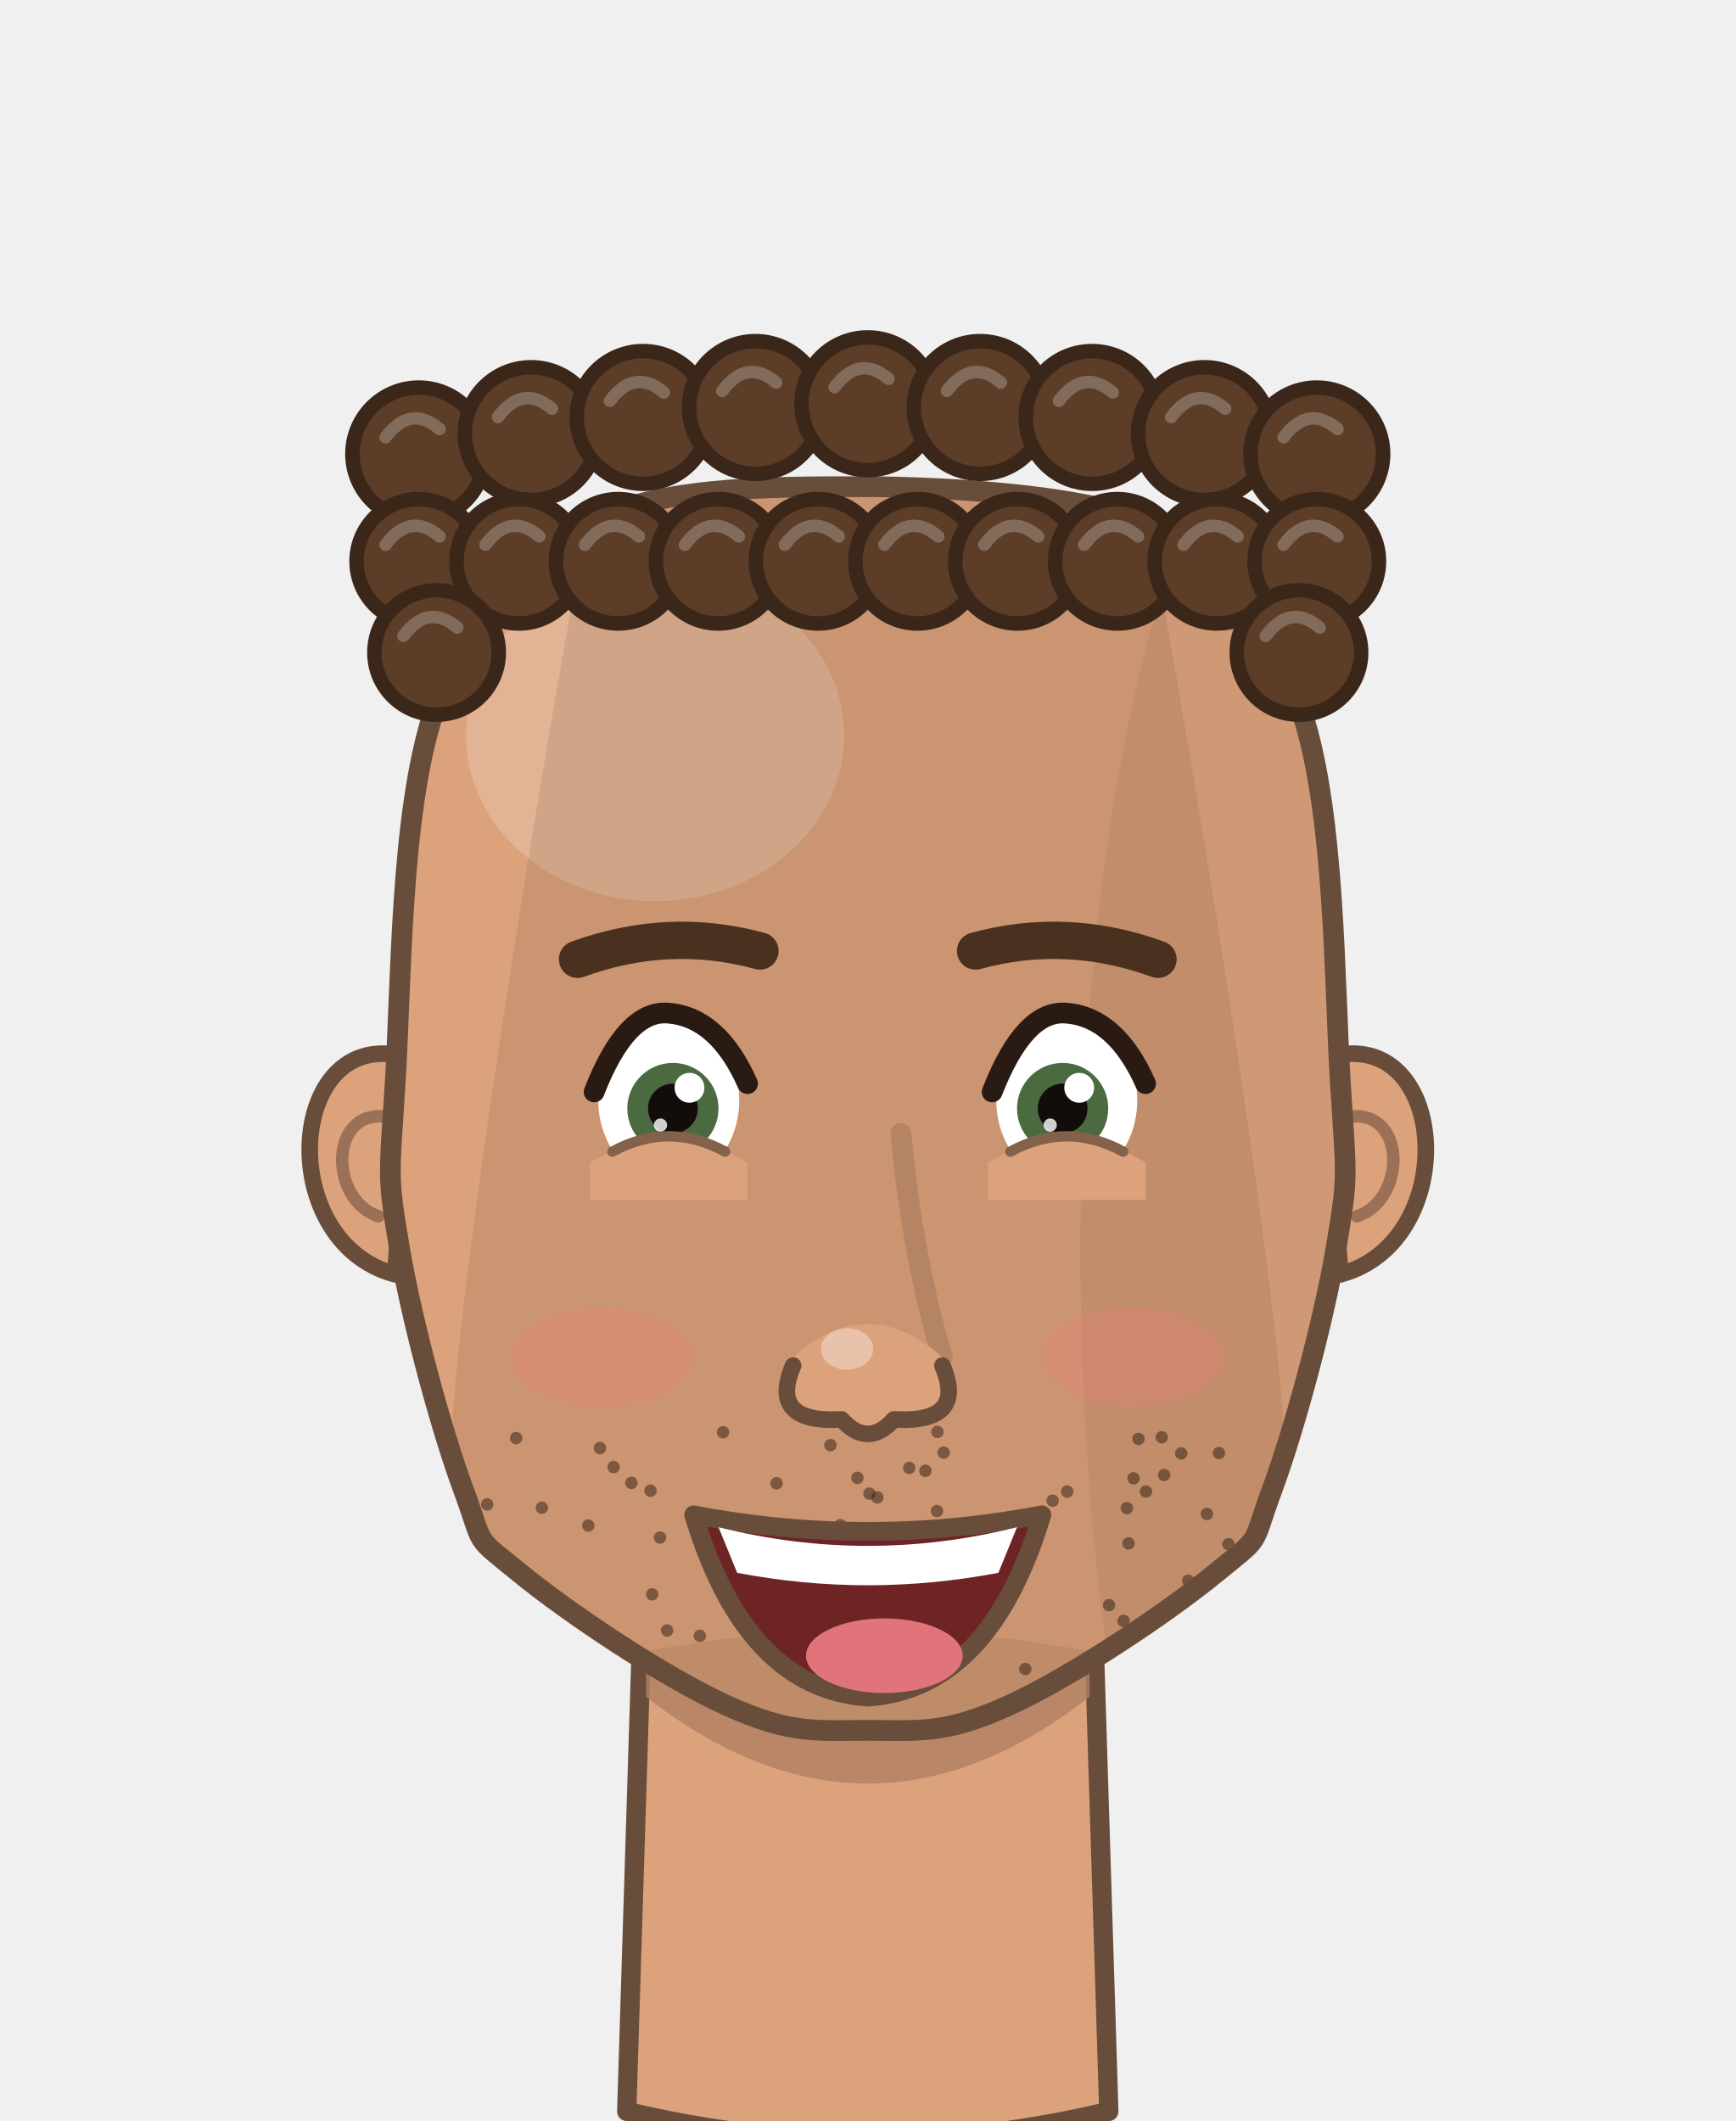
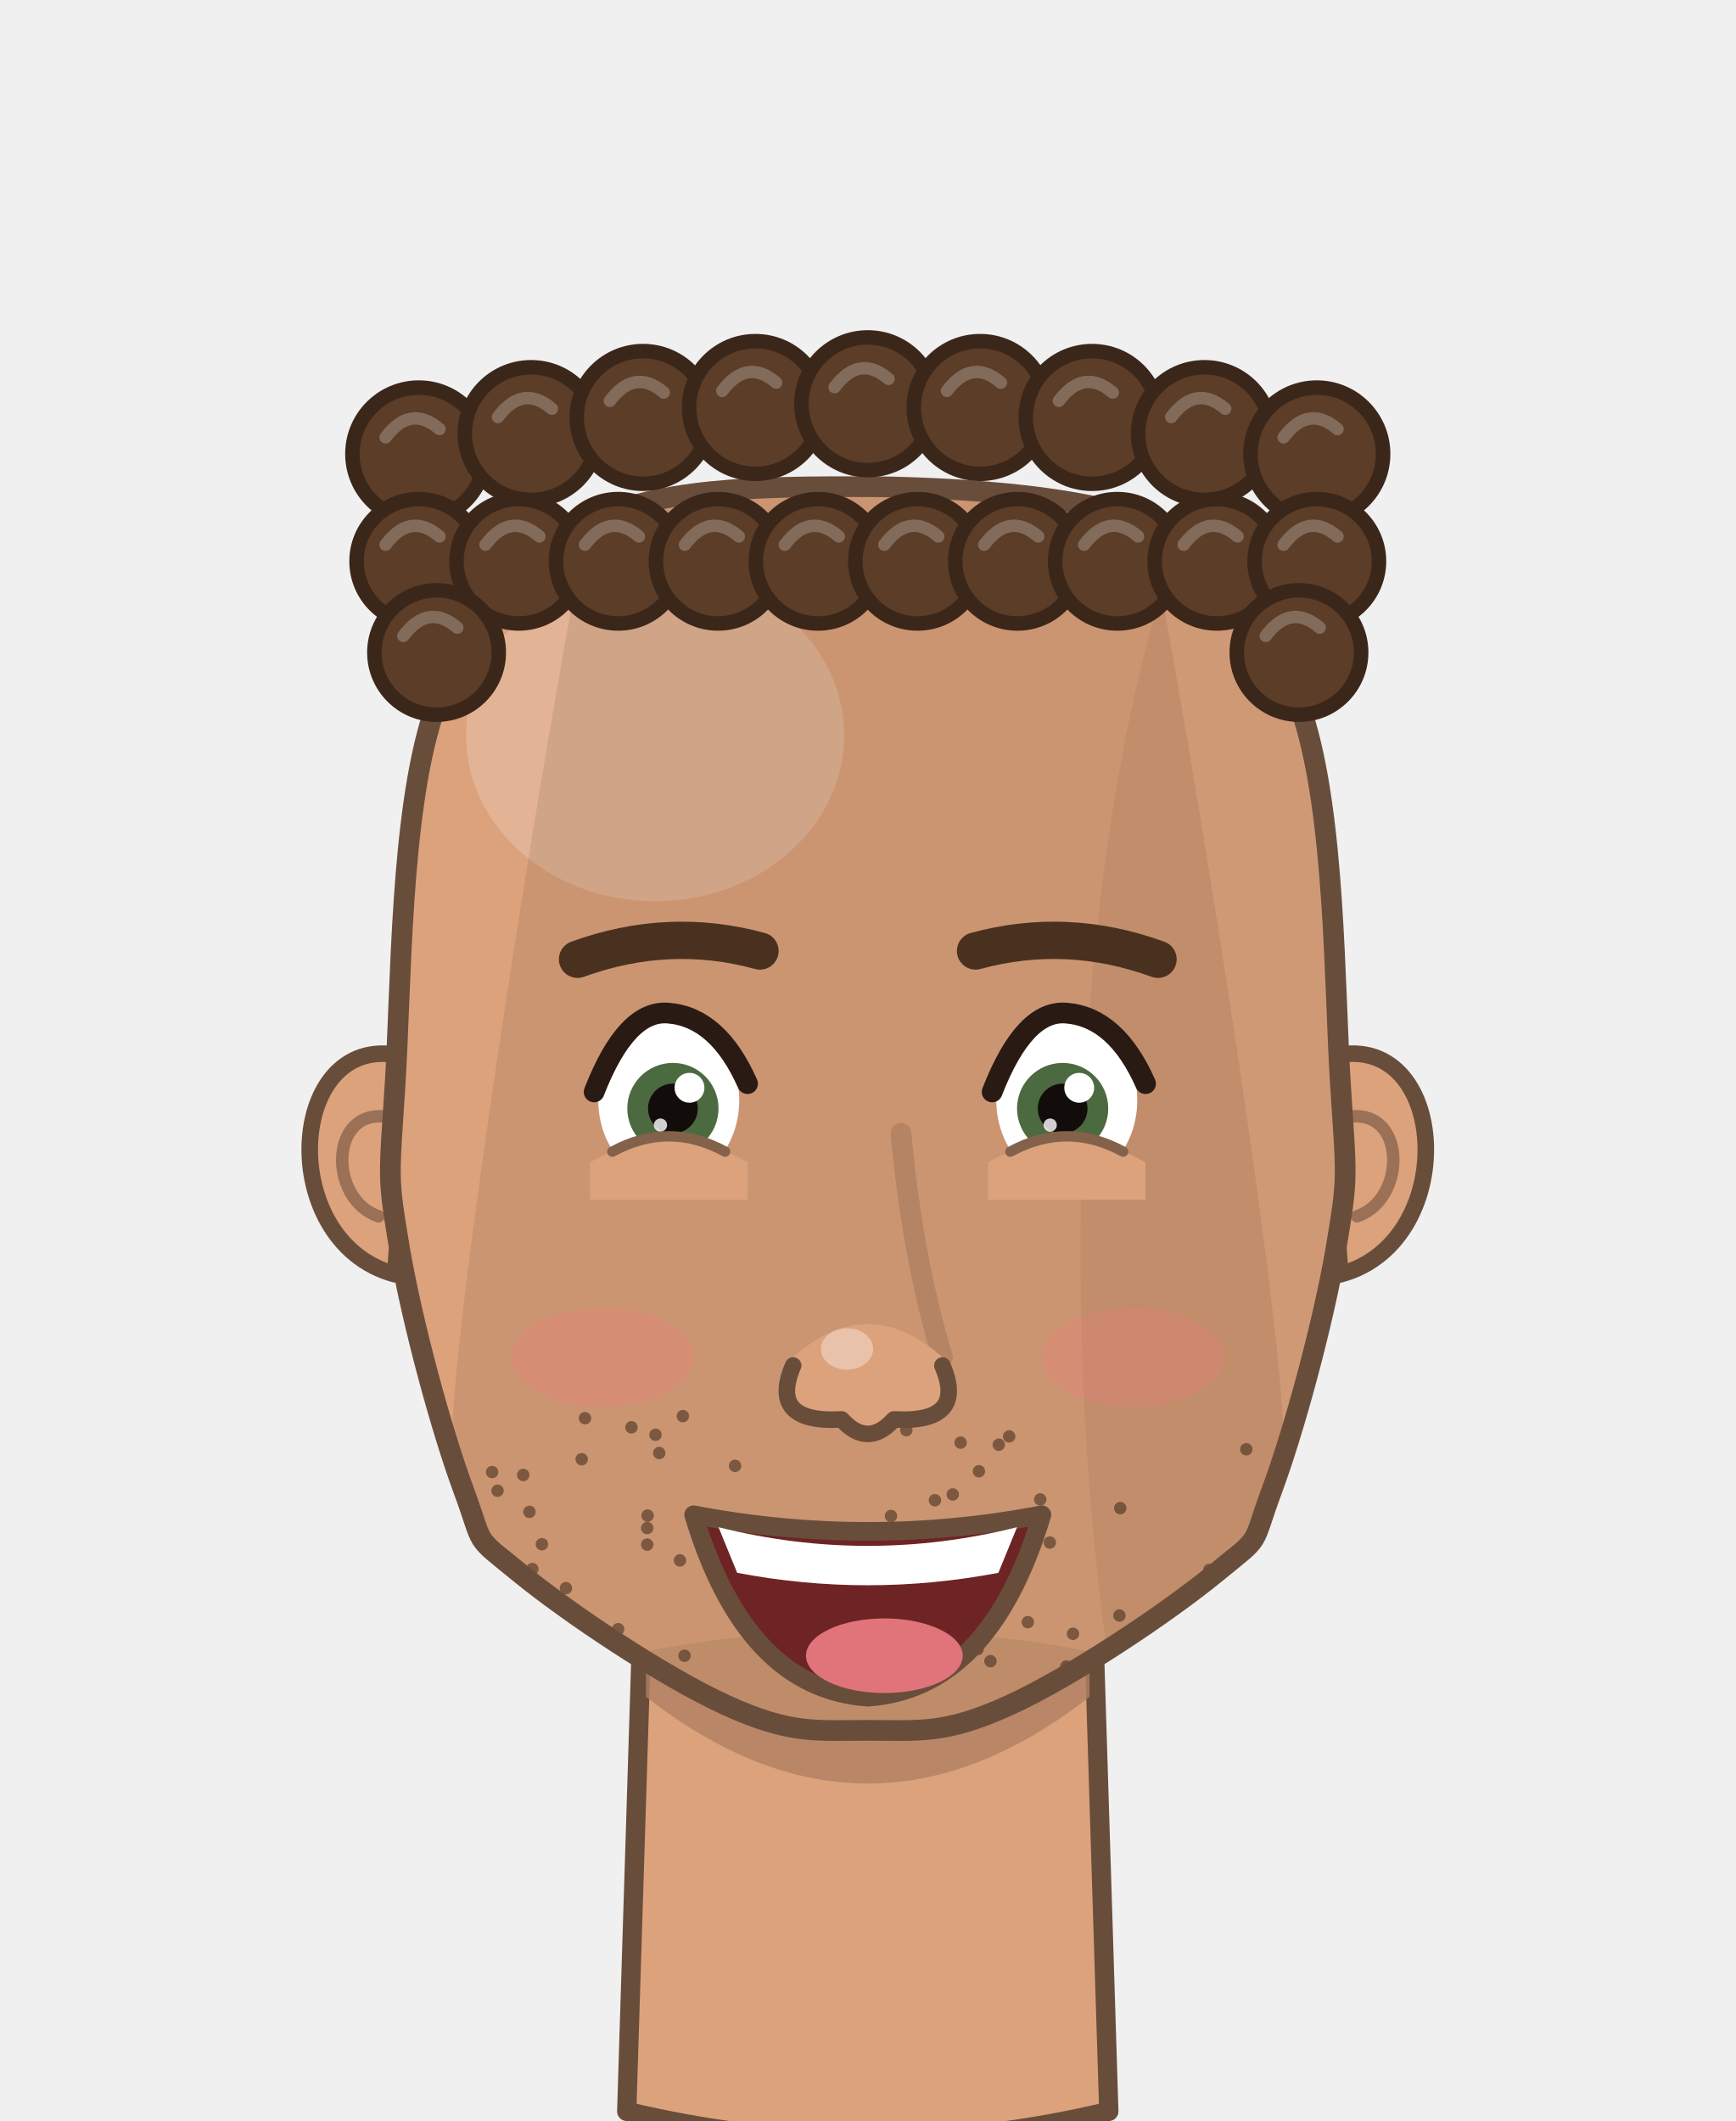
<svg xmlns="http://www.w3.org/2000/svg" viewBox="20 20 360 440" width="360" height="440">
  <path d="M 154.0,330 L 150.0,458 Q 200.0,470 250.0,458 L 246.0,330 Z" fill="#dca27c" stroke="#694d3b" stroke-width="4" stroke-linecap="round" stroke-linejoin="round" />
  <path d="M 154.0,372 Q 200.0,408 246.0,372 L 246.0,340 L 154.0,340 Z" fill="#b08163" opacity="0.8" />
  <g transform="translate(0 26) translate(200 236) scale(0.86) translate(-200 -236)">
-     <path d="M 90.0,210 C 60.0,200 56.0,254 86.0,262 Z" fill="#dca27c" stroke="#694d3b" stroke-width="4" stroke-linecap="round" stroke-linejoin="round" />
+     <path d="M 90.0,210.0 C 60.0,200.0 56.0,254.0 86.0,262.0 Z" fill="#dca27c" stroke="#694d3b" stroke-width="4" stroke-linecap="round" stroke-linejoin="round" />
    <path d="M 84.0,224 C 70.0,222 70.0,244 82.0,248" fill="none" stroke="#9a7156" stroke-width="3" stroke-linecap="round" stroke-linejoin="round" />
-     <path d="M 310.0,210 C 340.0,200 344.0,254 314.0,262 Z" fill="#dca27c" stroke="#694d3b" stroke-width="4" stroke-linecap="round" stroke-linejoin="round" />
+     <path d="M 310.0,210.0 C 340.0,200.0 344.0,254.0 314.0,262.0 Z" fill="#dca27c" stroke="#694d3b" stroke-width="4" stroke-linecap="round" stroke-linejoin="round" />
    <path d="M 316.0,224 C 330.0,222 330.0,244 318.0,248" fill="none" stroke="#9a7156" stroke-width="3" stroke-linecap="round" stroke-linejoin="round" />
    <clipPath id="f-victor">
      <path d="M 200.0,72.0 C 200.0,72.0 251.5,71.9 270.7,82.0 C 289.9,92.1 296.9,102.4 304.9,127.0 C 312.8,151.6 312.5,192.3 314.0,216.0 C 315.5,239.7 315.9,238.0 312.9,256.0 C 309.8,274.0 302.8,299.7 297.5,314.0 C 292.2,328.3 295.6,324.5 284.0,334.0 C 272.4,343.5 249.4,359.0 234.0,366.0 C 218.6,373.0 212.5,372.0 200.0,372.0 C 187.5,372.0 181.4,373.0 166.0,366.0 C 150.6,359.0 127.6,343.5 116.0,334.0 C 104.4,324.5 107.8,328.3 102.5,314.0 C 97.2,299.7 90.2,274.0 87.1,256.0 C 84.1,238.0 84.5,239.7 86.0,216.0 C 87.5,192.3 87.2,151.6 95.1,127.0 C 103.1,102.4 110.1,92.1 129.3,82.0 C 148.5,71.9 174.1,72.0 200.0,72.0 Z" />
    </clipPath>
    <path d="M 200.0,72.0 C 200.0,72.0 251.5,71.9 270.7,82.0 C 289.9,92.1 296.9,102.4 304.9,127.0 C 312.8,151.6 312.5,192.3 314.0,216.0 C 315.5,239.7 315.9,238.0 312.9,256.0 C 309.8,274.0 302.8,299.7 297.5,314.0 C 292.2,328.3 295.6,324.5 284.0,334.0 C 272.4,343.5 249.4,359.0 234.0,366.0 C 218.6,373.0 212.5,372.0 200.0,372.0 C 187.5,372.0 181.4,373.0 166.0,366.0 C 150.6,359.0 127.6,343.5 116.0,334.0 C 104.4,324.5 107.8,328.3 102.5,314.0 C 97.2,299.7 90.2,274.0 87.1,256.0 C 84.1,238.0 84.5,239.7 86.0,216.0 C 87.5,192.3 87.2,151.6 95.1,127.0 C 103.1,102.4 110.1,92.1 129.3,82.0 C 148.5,71.9 174.1,72.0 200.0,72.0 Z" fill="#dca27c" />
    <g clip-path="url(#f-victor)">
      <ellipse cx="308.3" cy="256" rx="57.0" ry="210.0" fill="#bd8b6a" opacity="0.38" />
      <ellipse cx="200.0" cy="382" rx="102.6" ry="34" fill="#bd8b6a" opacity="0.45" />
      <ellipse cx="148.7" cy="132" rx="45.6" ry="40" fill="#ffffff" opacity="0.18" />
      <path d="M 200.0,-26.0 C 200.0,-26.0 226.0,-79.0 244.0,-24.0 C 262.0,31.0 290.7,208.7 298.0,274.0 C 305.4,339.3 294.6,314.8 284.0,332.0 C 273.4,349.2 255.4,360.3 240.0,368.0 C 224.6,375.7 214.7,374.0 200.0,374.0 C 185.3,374.0 175.4,375.7 160.0,368.0 C 144.6,360.3 126.6,349.2 116.0,332.0 C 105.4,314.8 94.6,339.3 102.0,274.0 C 109.3,208.7 138.0,31.0 156.0,-24.0 C 174.0,-79.0 183.9,-26.0 200.0,-26.0 Z" fill="#4a311f" opacity="0.12" />
-       <circle cx="216.8" cy="300.0" r="1.5" fill="#3b2718" opacity="0.55" />
-       <circle cx="287.0" cy="341.0" r="1.5" fill="#3b2718" opacity="0.55" />
-       <circle cx="149.9" cy="325.5" r="1.5" fill="#3b2718" opacity="0.55" />
-       <circle cx="132.6" cy="322.6" r="1.5" fill="#3b2718" opacity="0.55" />
-       <circle cx="218.3" cy="305.0" r="1.5" fill="#3b2718" opacity="0.55" />
-       <circle cx="121.4" cy="318.3" r="1.5" fill="#3b2718" opacity="0.55" />
-       <circle cx="210.6" cy="345.6" r="1.5" fill="#3b2718" opacity="0.55" />
-       <circle cx="214.1" cy="356.6" r="1.5" fill="#3b2718" opacity="0.55" />
-       <circle cx="265.3" cy="301.7" r="1.5" fill="#3b2718" opacity="0.55" />
-       <circle cx="135.4" cy="303.9" r="1.5" fill="#3b2718" opacity="0.55" />
-       <circle cx="148.0" cy="339.2" r="1.5" fill="#3b2718" opacity="0.55" />
-       <circle cx="108.2" cy="317.5" r="1.5" fill="#3b2718" opacity="0.55" />
-       <circle cx="281.8" cy="319.8" r="1.5" fill="#3b2718" opacity="0.55" />
-       <circle cx="264.1" cy="311.2" r="1.5" fill="#3b2718" opacity="0.55" />
-       <circle cx="115.2" cy="301.5" r="1.5" fill="#3b2718" opacity="0.55" />
-       <circle cx="200.4" cy="314.9" r="1.5" fill="#3b2718" opacity="0.55" />
-       <circle cx="271.5" cy="310.4" r="1.5" fill="#3b2718" opacity="0.55" />
-       <circle cx="262.5" cy="318.4" r="1.5" fill="#3b2718" opacity="0.55" />
-       <circle cx="287.0" cy="327.1" r="1.5" fill="#3b2718" opacity="0.55" />
-       <circle cx="210.0" cy="308.7" r="1.5" fill="#3b2718" opacity="0.55" />
-       <circle cx="238.0" cy="357.2" r="1.5" fill="#3b2718" opacity="0.55" />
-       <circle cx="147.6" cy="314.2" r="1.5" fill="#3b2718" opacity="0.55" />
-       <circle cx="270.9" cy="301.3" r="1.5" fill="#3b2718" opacity="0.55" />
-       <circle cx="227.3" cy="323.2" r="1.5" fill="#3b2718" opacity="0.55" />
-       <circle cx="193.4" cy="322.5" r="1.5" fill="#3b2718" opacity="0.55" />
-       <circle cx="216.7" cy="319.1" r="1.5" fill="#3b2718" opacity="0.55" />
-       <circle cx="203.2" cy="341.0" r="1.5" fill="#3b2718" opacity="0.55" />
-       <circle cx="178.0" cy="312.4" r="1.5" fill="#3b2718" opacity="0.55" />
-       <circle cx="200.5" cy="324.0" r="1.5" fill="#3b2718" opacity="0.55" />
-       <circle cx="143.0" cy="312.3" r="1.5" fill="#3b2718" opacity="0.55" />
-       <circle cx="121.6" cy="351.8" r="1.5" fill="#3b2718" opacity="0.55" />
-       <circle cx="277.3" cy="335.9" r="1.5" fill="#3b2718" opacity="0.55" />
-       <circle cx="269.7" cy="352.8" r="1.5" fill="#3b2718" opacity="0.55" />
-       <circle cx="159.5" cy="349.2" r="1.5" fill="#3b2718" opacity="0.55" />
-       <circle cx="138.7" cy="308.5" r="1.5" fill="#3b2718" opacity="0.55" />
-       <circle cx="248.1" cy="314.4" r="1.5" fill="#3b2718" opacity="0.55" />
-       <circle cx="181.3" cy="340.2" r="1.5" fill="#3b2718" opacity="0.55" />
-       <circle cx="244.6" cy="316.6" r="1.5" fill="#3b2718" opacity="0.55" />
-       <circle cx="151.6" cy="347.9" r="1.5" fill="#3b2718" opacity="0.55" />
-       <circle cx="213.9" cy="309.4" r="1.5" fill="#3b2718" opacity="0.55" />
-       <circle cx="235.5" cy="336.9" r="1.5" fill="#3b2718" opacity="0.55" />
-       <circle cx="258.2" cy="341.8" r="1.5" fill="#3b2718" opacity="0.55" />
-       <circle cx="275.6" cy="305.2" r="1.5" fill="#3b2718" opacity="0.55" />
-       <circle cx="197.5" cy="311.1" r="1.5" fill="#3b2718" opacity="0.55" />
-       <circle cx="165.1" cy="300.1" r="1.5" fill="#3b2718" opacity="0.55" />
-       <circle cx="177.4" cy="350.3" r="1.5" fill="#3b2718" opacity="0.55" />
-       <circle cx="193.5" cy="348.6" r="1.5" fill="#3b2718" opacity="0.55" />
-       <circle cx="202.3" cy="315.8" r="1.5" fill="#3b2718" opacity="0.55" />
-       <circle cx="267.1" cy="314.4" r="1.5" fill="#3b2718" opacity="0.55" />
-       <circle cx="182.2" cy="334.8" r="1.5" fill="#3b2718" opacity="0.55" />
-       <circle cx="261.7" cy="345.6" r="1.5" fill="#3b2718" opacity="0.55" />
-       <circle cx="192.1" cy="330.9" r="1.5" fill="#3b2718" opacity="0.55" />
-       <circle cx="262.9" cy="326.9" r="1.5" fill="#3b2718" opacity="0.55" />
-       <circle cx="284.7" cy="305.1" r="1.5" fill="#3b2718" opacity="0.55" />
-       <circle cx="191.0" cy="303.2" r="1.5" fill="#3b2718" opacity="0.55" />
+       <circle cx="146.9" cy="320.2" r="1.5" fill="#3b2718" opacity="0.55" />
+       <circle cx="146.8" cy="327.2" r="1.5" fill="#3b2718" opacity="0.55" />
+       <circle cx="229.6" cy="355.3" r="1.5" fill="#3b2718" opacity="0.55" />
+       <circle cx="121.4" cy="327.1" r="1.5" fill="#3b2718" opacity="0.55" />
+       <circle cx="260.9" cy="318.4" r="1.5" fill="#3b2718" opacity="0.55" />
+       <circle cx="210.4" cy="343.3" r="1.5" fill="#3b2718" opacity="0.55" />
+       <circle cx="183.7" cy="324.8" r="1.5" fill="#3b2718" opacity="0.55" />
+       <circle cx="291.3" cy="304.2" r="1.5" fill="#3b2718" opacity="0.55" />
+       <circle cx="168.0" cy="308.2" r="1.5" fill="#3b2718" opacity="0.55" />
+       <circle cx="238.6" cy="345.9" r="1.5" fill="#3b2718" opacity="0.55" />
+       <circle cx="155.4" cy="296.2" r="1.5" fill="#3b2718" opacity="0.55" />
+       <circle cx="149.7" cy="305.1" r="1.5" fill="#3b2718" opacity="0.55" />
+       <circle cx="131.0" cy="306.6" r="1.5" fill="#3b2718" opacity="0.55" />
+       <circle cx="222.4" cy="302.6" r="1.5" fill="#3b2718" opacity="0.55" />
+       <circle cx="169.9" cy="329.2" r="1.5" fill="#3b2718" opacity="0.55" />
+       <circle cx="146.8" cy="323.2" r="1.5" fill="#3b2718" opacity="0.55" />
+       <circle cx="243.9" cy="326.7" r="1.5" fill="#3b2718" opacity="0.55" />
+       <circle cx="209.9" cy="334.5" r="1.5" fill="#3b2718" opacity="0.55" />
+       <circle cx="131.8" cy="296.7" r="1.5" fill="#3b2718" opacity="0.55" />
+       <circle cx="234.1" cy="301.1" r="1.5" fill="#3b2718" opacity="0.55" />
+       <circle cx="270.6" cy="356.0" r="1.5" fill="#3b2718" opacity="0.55" />
+       <circle cx="115.8" cy="355.2" r="1.5" fill="#3b2718" opacity="0.55" />
+       <circle cx="139.8" cy="347.6" r="1.5" fill="#3b2718" opacity="0.55" />
+       <circle cx="129.2" cy="353.1" r="1.5" fill="#3b2718" opacity="0.55" />
+       <circle cx="187.9" cy="296.3" r="1.5" fill="#3b2718" opacity="0.55" />
+       <circle cx="148.8" cy="300.7" r="1.5" fill="#3b2718" opacity="0.55" />
+       <circle cx="226.5" cy="352.4" r="1.5" fill="#3b2718" opacity="0.55" />
+       <circle cx="154.7" cy="331.0" r="1.5" fill="#3b2718" opacity="0.55" />
+       <circle cx="249.5" cy="348.7" r="1.5" fill="#3b2718" opacity="0.55" />
+       <circle cx="110.7" cy="314.2" r="1.5" fill="#3b2718" opacity="0.55" />
+       <circle cx="226.8" cy="309.5" r="1.5" fill="#3b2718" opacity="0.55" />
+       <circle cx="216.2" cy="316.5" r="1.5" fill="#3b2718" opacity="0.55" />
+       <circle cx="163.8" cy="323.9" r="1.5" fill="#3b2718" opacity="0.55" />
+       <circle cx="267.4" cy="350.2" r="1.5" fill="#3b2718" opacity="0.55" />
+       <circle cx="182.4" cy="335.4" r="1.5" fill="#3b2718" opacity="0.55" />
+       <circle cx="247.9" cy="356.6" r="1.5" fill="#3b2718" opacity="0.55" />
+       <circle cx="231.6" cy="303.1" r="1.5" fill="#3b2718" opacity="0.55" />
+       <circle cx="209.3" cy="299.6" r="1.5" fill="#3b2718" opacity="0.55" />
+       <circle cx="186.5" cy="326.0" r="1.5" fill="#3b2718" opacity="0.55" />
+       <circle cx="109.4" cy="309.7" r="1.5" fill="#3b2718" opacity="0.55" />
+       <circle cx="127.2" cy="337.7" r="1.5" fill="#3b2718" opacity="0.55" />
+       <circle cx="143.0" cy="298.9" r="1.5" fill="#3b2718" opacity="0.55" />
+       <circle cx="267.1" cy="348.8" r="1.5" fill="#3b2718" opacity="0.55" />
+       <circle cx="282.4" cy="333.3" r="1.5" fill="#3b2718" opacity="0.55" />
+       <circle cx="119.1" cy="333.1" r="1.5" fill="#3b2718" opacity="0.55" />
+       <circle cx="116.9" cy="310.4" r="1.5" fill="#3b2718" opacity="0.55" />
+       <circle cx="155.8" cy="354.0" r="1.5" fill="#3b2718" opacity="0.55" />
+       <circle cx="205.6" cy="320.3" r="1.5" fill="#3b2718" opacity="0.55" />
+       <circle cx="260.7" cy="344.3" r="1.5" fill="#3b2718" opacity="0.55" />
+       <circle cx="163.0" cy="332.7" r="1.5" fill="#3b2718" opacity="0.55" />
+       <circle cx="118.4" cy="319.3" r="1.5" fill="#3b2718" opacity="0.55" />
+       <circle cx="125.2" cy="359.5" r="1.5" fill="#3b2718" opacity="0.55" />
+       <circle cx="220.5" cy="315.1" r="1.5" fill="#3b2718" opacity="0.55" />
+       <circle cx="198.4" cy="340.8" r="1.5" fill="#3b2718" opacity="0.55" />
+       <circle cx="241.6" cy="316.3" r="1.5" fill="#3b2718" opacity="0.55" />
    </g>
    <path d="M 200.0,72.0 C 200.0,72.0 251.5,71.9 270.7,82.0 C 289.9,92.1 296.9,102.4 304.9,127.0 C 312.8,151.6 312.5,192.3 314.0,216.0 C 315.5,239.7 315.9,238.0 312.9,256.0 C 309.8,274.0 302.8,299.7 297.5,314.0 C 292.2,328.3 295.6,324.5 284.0,334.0 C 272.4,343.5 249.4,359.0 234.0,366.0 C 218.6,373.0 212.5,372.0 200.0,372.0 C 187.5,372.0 181.4,373.0 166.0,366.0 C 150.6,359.0 127.6,343.5 116.0,334.0 C 104.4,324.5 107.8,328.3 102.5,314.0 C 97.2,299.7 90.2,274.0 87.1,256.0 C 84.1,238.0 84.5,239.7 86.0,216.0 C 87.5,192.3 87.2,151.6 95.1,127.0 C 103.1,102.4 110.1,92.1 129.3,82.0 C 148.5,71.9 174.1,72.0 200.0,72.0 Z" fill="none" stroke="#694d3b" stroke-width="5" stroke-linecap="round" stroke-linejoin="round" />
    <ellipse cx="136.0" cy="282" rx="22" ry="12" fill="#f07a7a" opacity="0.28" />
    <ellipse cx="264.0" cy="282" rx="22" ry="12" fill="#f07a7a" opacity="0.28" />
    <ellipse cx="152.0" cy="220" rx="17.0" ry="20.0" fill="#ffffff" />
    <circle cx="153.0" cy="222" r="11.0" fill="#4c6a3f" />
    <circle cx="153.0" cy="222" r="6.0" fill="#120c0a" />
    <circle cx="157.0" cy="217.0" r="3.6" fill="#ffffff" />
    <circle cx="150.0" cy="226.0" r="1.6" fill="#ffffff" opacity="0.8" />
    <path d="M 134.0,218 Q 141.8,198.0 152.0,199.0 Q 163.9,200.0 171.0,216" fill="none" stroke="#2a1a14" stroke-width="5" stroke-linecap="round" stroke-linejoin="round" />
    <path d="M 133.0,235.0 Q 152.0,224.0 171.0,235.0 L 171.0,244.0 L 133.0,244.0 Z" fill="#dca27c" />
    <path d="M 138.4,232.4 Q 152.0,225.0 165.6,232.4" fill="none" stroke="#84614a" stroke-width="2.5" stroke-linecap="round" stroke-linejoin="round" />
    <ellipse cx="248.0" cy="220" rx="17.0" ry="20.0" fill="#ffffff" />
    <circle cx="247.0" cy="222" r="11.0" fill="#4c6a3f" />
    <circle cx="247.0" cy="222" r="6.0" fill="#120c0a" />
    <circle cx="251.0" cy="217.0" r="3.6" fill="#ffffff" />
    <circle cx="244.0" cy="226.0" r="1.6" fill="#ffffff" opacity="0.8" />
    <path d="M 230.0,218 Q 237.8,198.0 248.0,199.0 Q 259.9,200.0 267.0,216" fill="none" stroke="#2a1a14" stroke-width="5" stroke-linecap="round" stroke-linejoin="round" />
    <path d="M 229.0,235.0 Q 248.0,224.0 267.0,235.0 L 267.0,244.0 L 229.0,244.0 Z" fill="#dca27c" />
    <path d="M 234.4,232.4 Q 248.0,225.0 261.6,232.4" fill="none" stroke="#84614a" stroke-width="2.5" stroke-linecap="round" stroke-linejoin="round" />
    <path d="M 174.0,184.0 Q 152.0,178.0 130.0,186.0" fill="none" stroke="#4a311f" stroke-width="9" stroke-linecap="round" stroke-linejoin="round" />
    <path d="M 226.0,184.0 Q 248.0,178.0 270.0,186.0" fill="none" stroke="#4a311f" stroke-width="9" stroke-linecap="round" stroke-linejoin="round" />
    <path d="M 208.0,228 Q 210.8,258.0 218.0,282" fill="none" stroke="#b48465" stroke-width="5" stroke-linecap="round" stroke-linejoin="round" />
    <path d="M 182.0,282 Q 200.0,266 218.0,282 Q 224.0,298 206.3,297 Q 200.0,304 193.7,297 Q 176.0,298 182.0,282 Z" fill="#dca27c" />
    <path d="M 182.0,284 Q 176.0,298 193.7,297 Q 200.0,304 206.3,297 Q 224.0,298 218.0,284" fill="none" stroke="#694d3b" stroke-width="4" stroke-linecap="round" stroke-linejoin="round" />
    <ellipse cx="195.0" cy="280" rx="6.3" ry="5" fill="#ffffff" opacity="0.35" />
    <path d="M 158.0,320 Q 200.0,328 242.0,320 Q 229.4,362 200.0,364 Q 170.6,362 158.0,320 Z" fill="#6e2424" stroke="#694d3b" stroke-width="4.5" stroke-linecap="round" stroke-linejoin="round" />
    <path d="M 164.0,323 Q 200.0,332 236.0,323 L 231.5,334 Q 200.0,340 168.5,334 Z" fill="#ffffff" />
    <ellipse cx="204.0" cy="354" rx="18.9" ry="9" fill="#e0747a" />
    <circle cx="91.7" cy="64.1" r="16" fill="#5b3d28" stroke="#3b271a" stroke-width="3.5" />
    <path d="M 83.7,60.1 q 6,-8 13,-2" fill="none" stroke="#8c7768" stroke-width="3" stroke-linecap="round" stroke-linejoin="round" opacity="0.8" />
    <circle cx="118.8" cy="59.2" r="16" fill="#5b3d28" stroke="#3b271a" stroke-width="3.5" />
    <path d="M 110.8,55.2 q 6,-8 13,-2" fill="none" stroke="#8c7768" stroke-width="3" stroke-linecap="round" stroke-linejoin="round" opacity="0.8" />
    <circle cx="145.8" cy="55.3" r="16" fill="#5b3d28" stroke="#3b271a" stroke-width="3.5" />
    <path d="M 137.8,51.3 q 6,-8 13,-2" fill="none" stroke="#8c7768" stroke-width="3" stroke-linecap="round" stroke-linejoin="round" opacity="0.8" />
    <circle cx="172.9" cy="52.9" r="16" fill="#5b3d28" stroke="#3b271a" stroke-width="3.5" />
    <path d="M 164.9,48.9 q 6,-8 13,-2" fill="none" stroke="#8c7768" stroke-width="3" stroke-linecap="round" stroke-linejoin="round" opacity="0.8" />
    <circle cx="200.0" cy="52.0" r="16" fill="#5b3d28" stroke="#3b271a" stroke-width="3.5" />
    <path d="M 192.0,48.0 q 6,-8 13,-2" fill="none" stroke="#8c7768" stroke-width="3" stroke-linecap="round" stroke-linejoin="round" opacity="0.8" />
    <circle cx="227.1" cy="52.9" r="16" fill="#5b3d28" stroke="#3b271a" stroke-width="3.5" />
    <path d="M 219.1,48.9 q 6,-8 13,-2" fill="none" stroke="#8c7768" stroke-width="3" stroke-linecap="round" stroke-linejoin="round" opacity="0.8" />
    <circle cx="254.1" cy="55.3" r="16" fill="#5b3d28" stroke="#3b271a" stroke-width="3.5" />
    <path d="M 246.1,51.3 q 6,-8 13,-2" fill="none" stroke="#8c7768" stroke-width="3" stroke-linecap="round" stroke-linejoin="round" opacity="0.8" />
    <circle cx="281.2" cy="59.2" r="16" fill="#5b3d28" stroke="#3b271a" stroke-width="3.5" />
    <path d="M 273.2,55.2 q 6,-8 13,-2" fill="none" stroke="#8c7768" stroke-width="3" stroke-linecap="round" stroke-linejoin="round" opacity="0.8" />
    <circle cx="308.3" cy="64.1" r="16" fill="#5b3d28" stroke="#3b271a" stroke-width="3.5" />
    <path d="M 300.3,60.1 q 6,-8 13,-2" fill="none" stroke="#8c7768" stroke-width="3" stroke-linecap="round" stroke-linejoin="round" opacity="0.8" />
    <circle cx="91.7" cy="90.0" r="15" fill="#5b3d28" stroke="#3b271a" stroke-width="3.5" />
    <path d="M 83.7,86.0 q 6,-8 13,-2" fill="none" stroke="#8c7768" stroke-width="3" stroke-linecap="round" stroke-linejoin="round" opacity="0.8" />
    <circle cx="115.8" cy="90.0" r="15" fill="#5b3d28" stroke="#3b271a" stroke-width="3.5" />
    <path d="M 107.8,86.0 q 6,-8 13,-2" fill="none" stroke="#8c7768" stroke-width="3" stroke-linecap="round" stroke-linejoin="round" opacity="0.8" />
    <circle cx="139.8" cy="90.0" r="15" fill="#5b3d28" stroke="#3b271a" stroke-width="3.5" />
    <path d="M 131.8,86.0 q 6,-8 13,-2" fill="none" stroke="#8c7768" stroke-width="3" stroke-linecap="round" stroke-linejoin="round" opacity="0.8" />
    <circle cx="163.9" cy="90.0" r="15" fill="#5b3d28" stroke="#3b271a" stroke-width="3.5" />
    <path d="M 155.9,86.0 q 6,-8 13,-2" fill="none" stroke="#8c7768" stroke-width="3" stroke-linecap="round" stroke-linejoin="round" opacity="0.8" />
    <circle cx="188.0" cy="90.0" r="15" fill="#5b3d28" stroke="#3b271a" stroke-width="3.5" />
    <path d="M 180.0,86.0 q 6,-8 13,-2" fill="none" stroke="#8c7768" stroke-width="3" stroke-linecap="round" stroke-linejoin="round" opacity="0.8" />
    <circle cx="212.0" cy="90.0" r="15" fill="#5b3d28" stroke="#3b271a" stroke-width="3.5" />
    <path d="M 204.0,86.0 q 6,-8 13,-2" fill="none" stroke="#8c7768" stroke-width="3" stroke-linecap="round" stroke-linejoin="round" opacity="0.8" />
    <circle cx="236.1" cy="90.0" r="15" fill="#5b3d28" stroke="#3b271a" stroke-width="3.5" />
    <path d="M 228.1,86.0 q 6,-8 13,-2" fill="none" stroke="#8c7768" stroke-width="3" stroke-linecap="round" stroke-linejoin="round" opacity="0.8" />
    <circle cx="260.2" cy="90.0" r="15" fill="#5b3d28" stroke="#3b271a" stroke-width="3.5" />
    <path d="M 252.2,86.0 q 6,-8 13,-2" fill="none" stroke="#8c7768" stroke-width="3" stroke-linecap="round" stroke-linejoin="round" opacity="0.8" />
    <circle cx="284.2" cy="90.0" r="15" fill="#5b3d28" stroke="#3b271a" stroke-width="3.5" />
    <path d="M 276.2,86.0 q 6,-8 13,-2" fill="none" stroke="#8c7768" stroke-width="3" stroke-linecap="round" stroke-linejoin="round" opacity="0.8" />
    <circle cx="308.3" cy="90.0" r="15" fill="#5b3d28" stroke="#3b271a" stroke-width="3.5" />
    <path d="M 300.3,86.0 q 6,-8 13,-2" fill="none" stroke="#8c7768" stroke-width="3" stroke-linecap="round" stroke-linejoin="round" opacity="0.8" />
    <circle cx="96.0" cy="112.0" r="15" fill="#5b3d28" stroke="#3b271a" stroke-width="3.5" />
    <path d="M 88.0,108.0 q 6,-8 13,-2" fill="none" stroke="#8c7768" stroke-width="3" stroke-linecap="round" stroke-linejoin="round" opacity="0.8" />
    <circle cx="304.0" cy="112.0" r="15" fill="#5b3d28" stroke="#3b271a" stroke-width="3.5" />
    <path d="M 296.0,108.0 q 6,-8 13,-2" fill="none" stroke="#8c7768" stroke-width="3" stroke-linecap="round" stroke-linejoin="round" opacity="0.8" />
  </g>
</svg>
